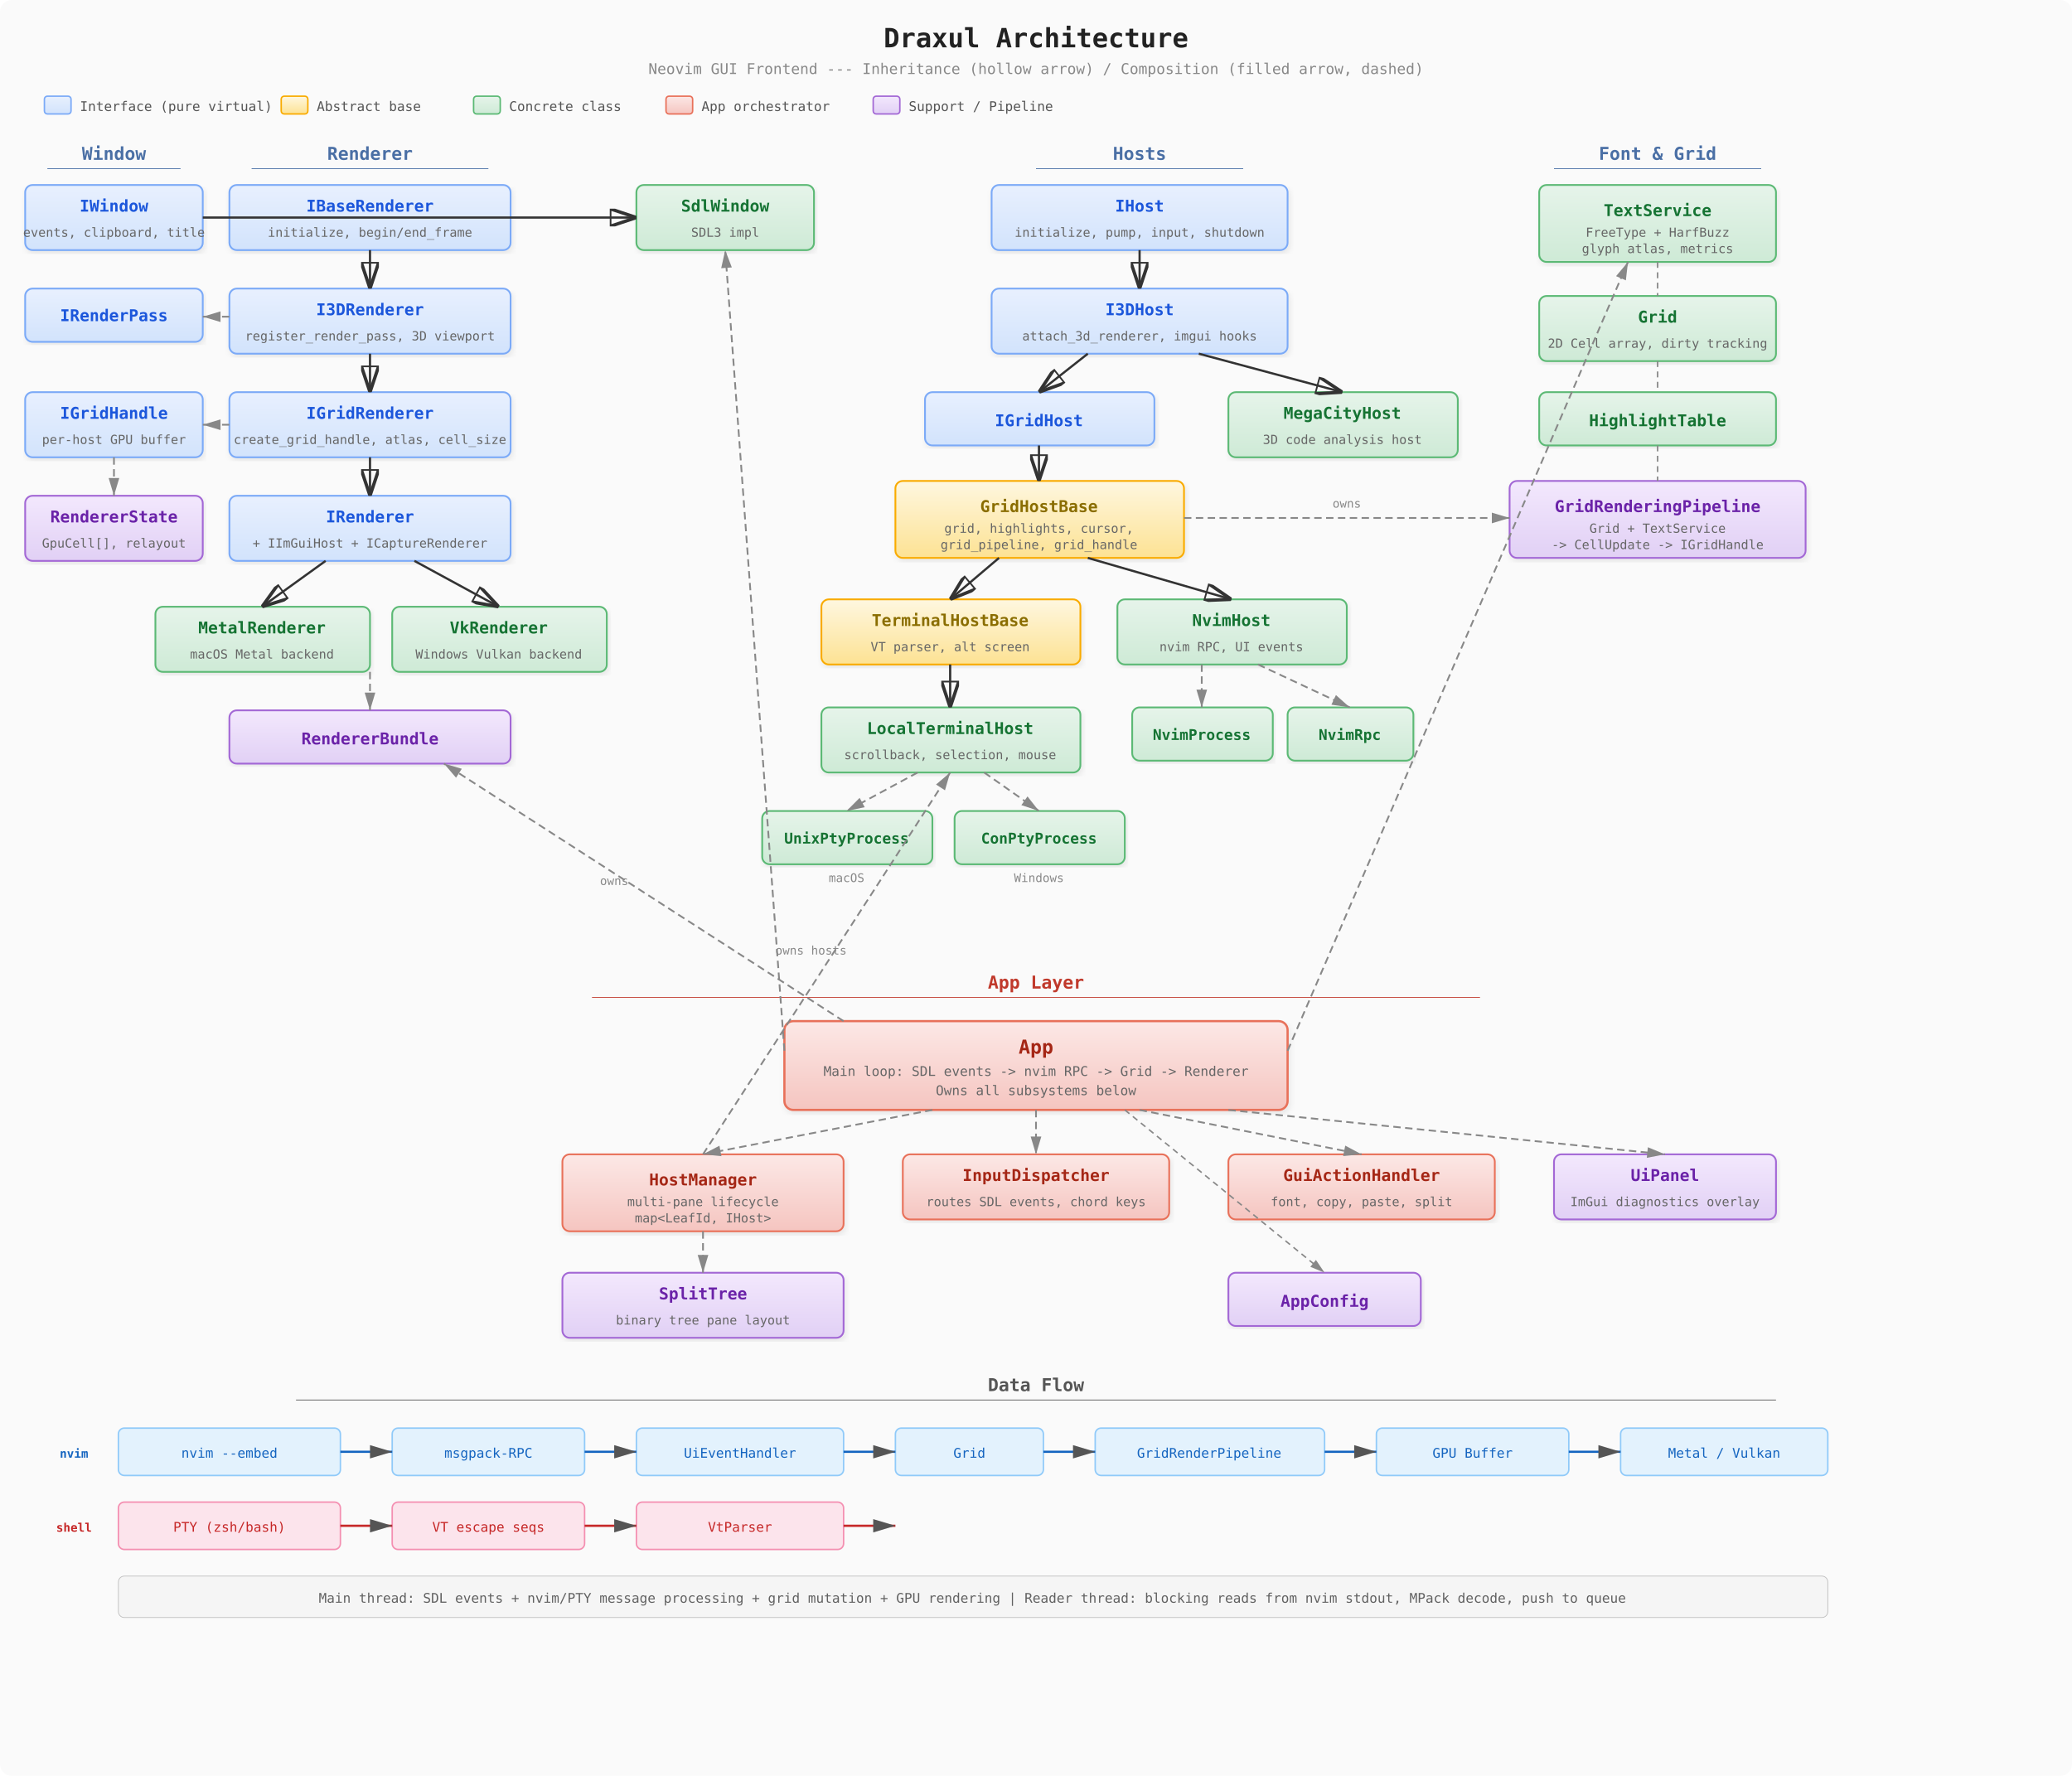
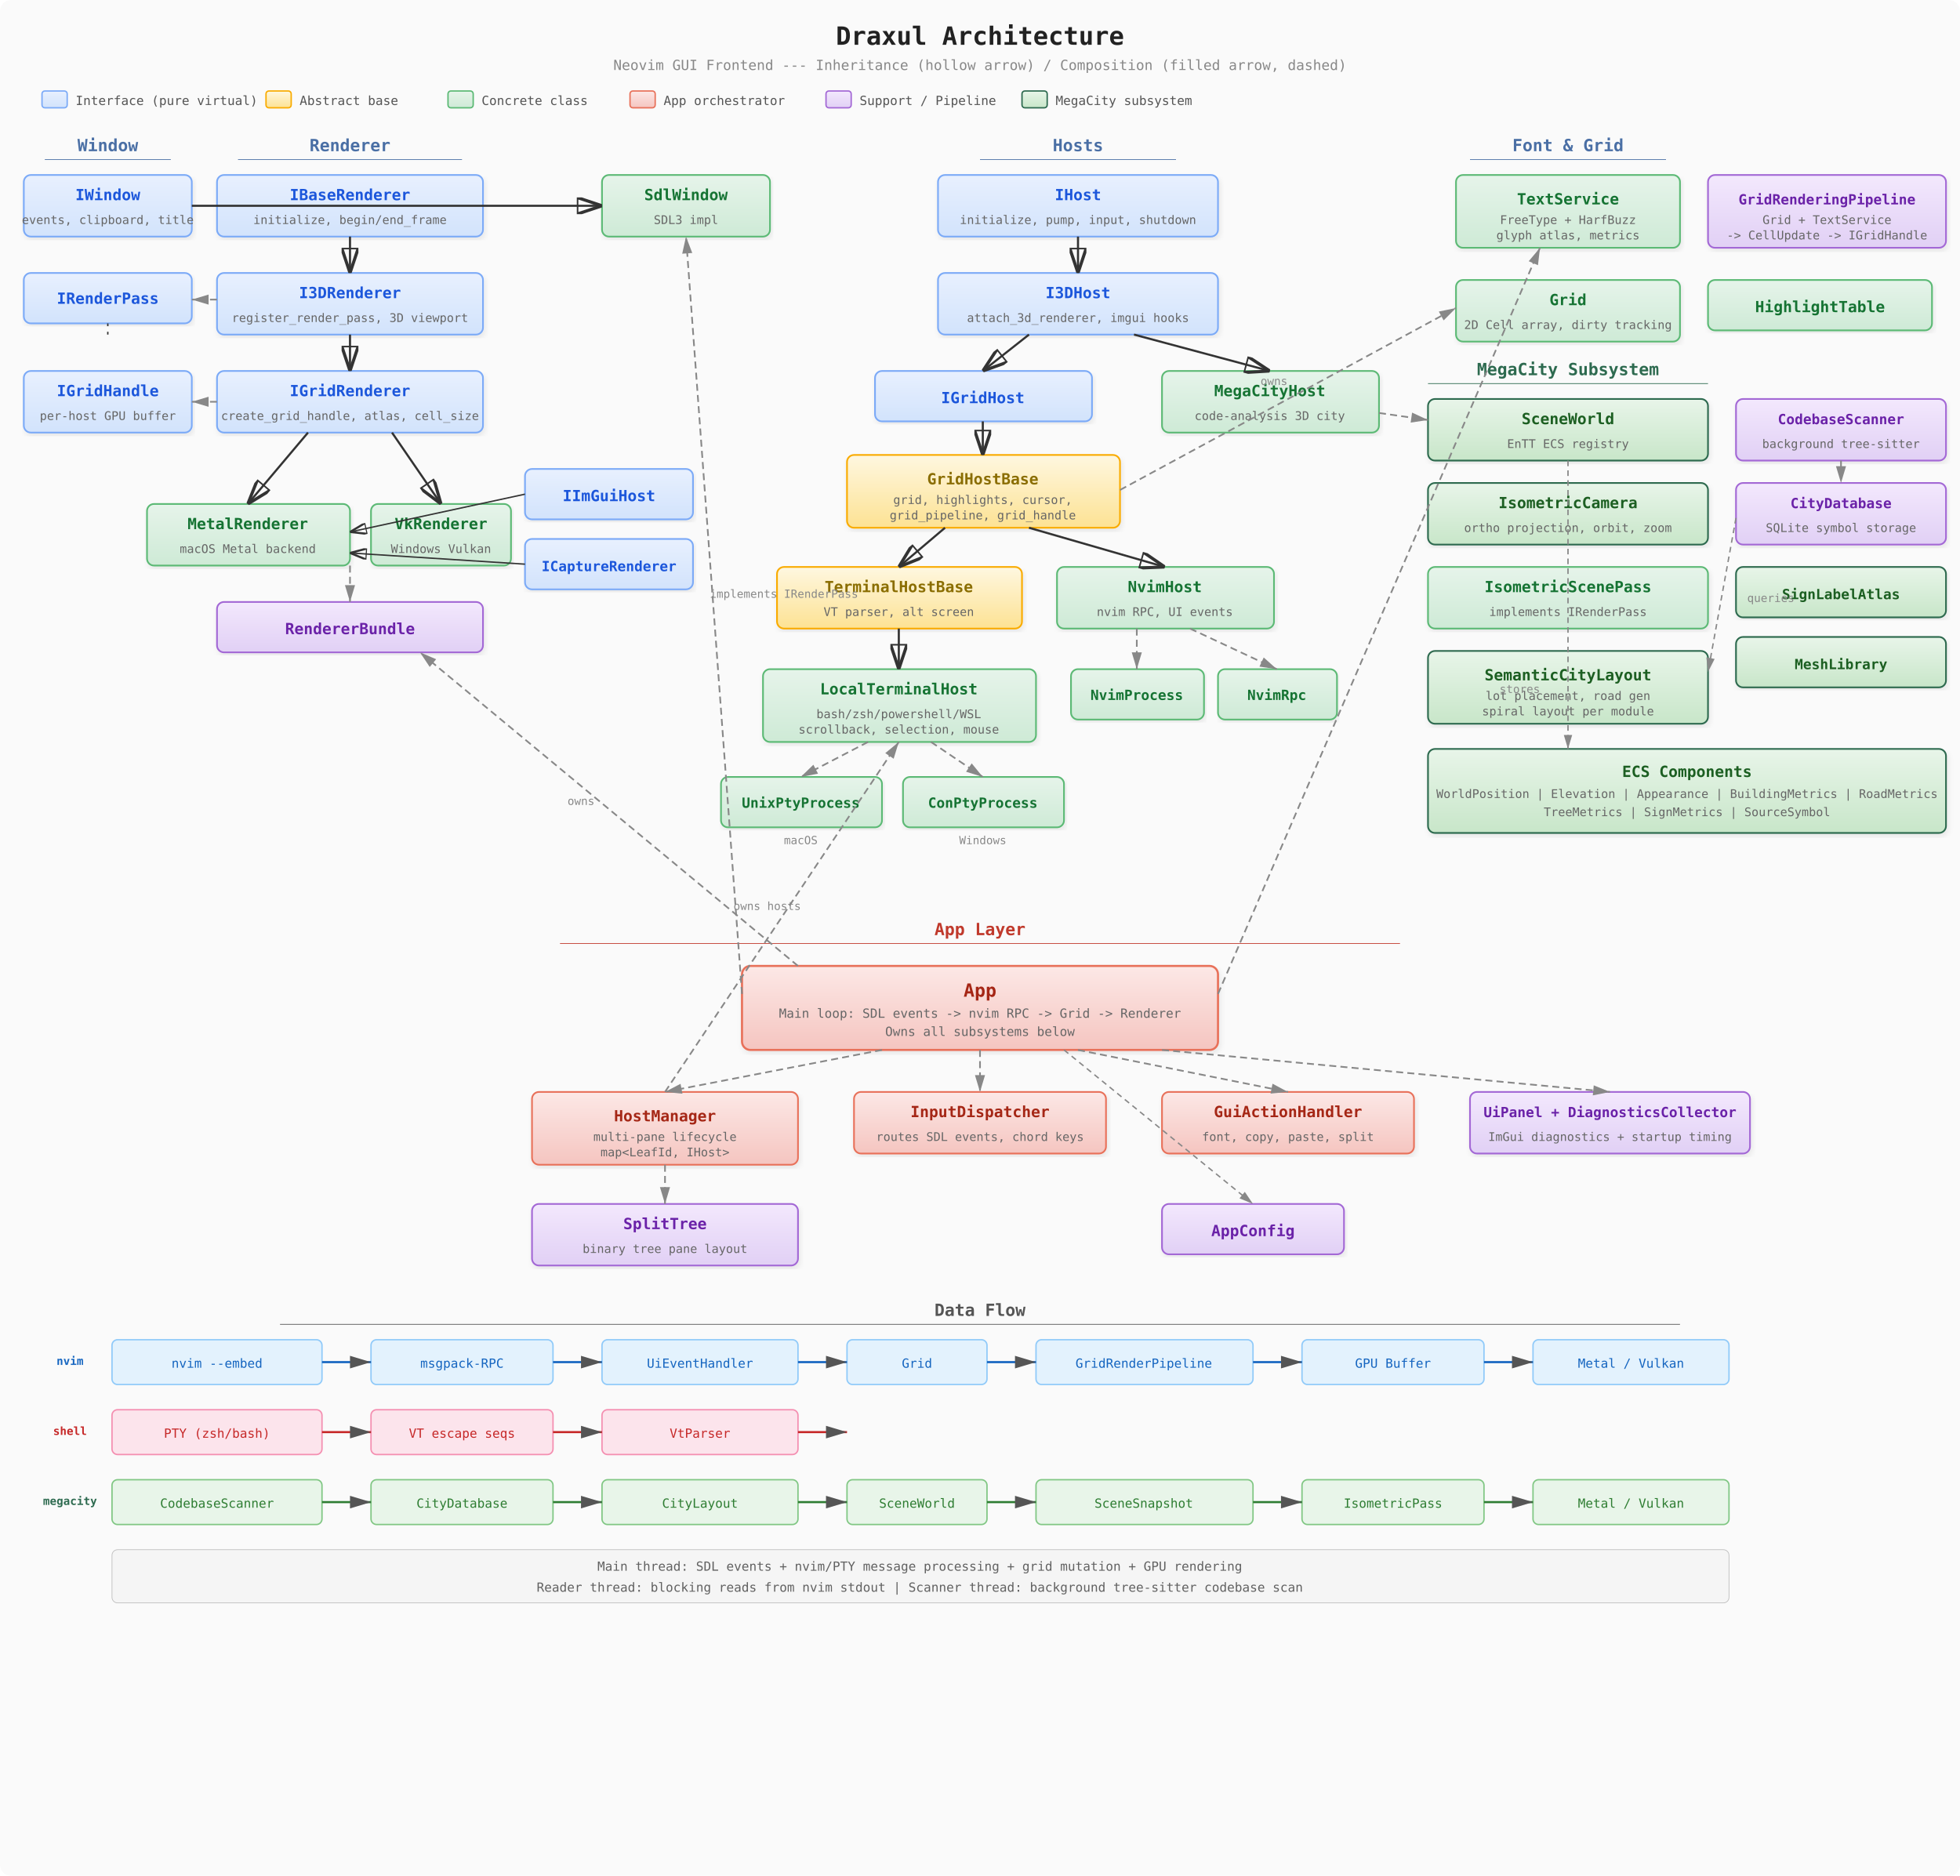
- <svg xmlns="http://www.w3.org/2000/svg" viewBox="0 0 1400 1200" font-family="JetBrains Mono, Menlo, Consolas, monospace" font-size="11">
+ <svg xmlns="http://www.w3.org/2000/svg" viewBox="0 0 1400 1340" font-family="JetBrains Mono, Menlo, Consolas, monospace" font-size="11">
  <defs>
    <marker id="arrow" viewBox="0 0 10 6" refX="10" refY="3" markerWidth="10" markerHeight="6" orient="auto-start-reverse">
      <path d="M 0 0 L 10 3 L 0 6 z" fill="#555" />
    </marker>
    <marker id="arrow-inherit" viewBox="0 0 12 8" refX="12" refY="4" markerWidth="12" markerHeight="8" orient="auto-start-reverse">
      <path d="M 0 0 L 12 4 L 0 8 z" fill="none" stroke="#333" stroke-width="1.5" />
    </marker>
    <marker id="arrow-compose" viewBox="0 0 10 6" refX="10" refY="3" markerWidth="10" markerHeight="6" orient="auto-start-reverse">
      <path d="M 0 0 L 10 3 L 0 6 z" fill="#888" />
    </marker>
    <filter id="shadow" x="-2%" y="-2%" width="104%" height="108%">
      <feDropShadow dx="1" dy="2" stdDeviation="2" flood-opacity="0.08" />
    </filter>
    <linearGradient id="gInterface" x1="0" y1="0" x2="0" y2="1">
      <stop offset="0%" stop-color="#e8f0fe" />
      <stop offset="100%" stop-color="#d2e3fc" />
    </linearGradient>
    <linearGradient id="gAbstract" x1="0" y1="0" x2="0" y2="1">
      <stop offset="0%" stop-color="#fef7e0" />
      <stop offset="100%" stop-color="#fde293" />
    </linearGradient>
    <linearGradient id="gConcrete" x1="0" y1="0" x2="0" y2="1">
      <stop offset="0%" stop-color="#e6f4ea" />
      <stop offset="100%" stop-color="#ceead6" />
    </linearGradient>
    <linearGradient id="gApp" x1="0" y1="0" x2="0" y2="1">
      <stop offset="0%" stop-color="#fce8e6" />
      <stop offset="100%" stop-color="#f5c5c0" />
    </linearGradient>
    <linearGradient id="gSupport" x1="0" y1="0" x2="0" y2="1">
      <stop offset="0%" stop-color="#f3e8fd" />
      <stop offset="100%" stop-color="#e1d0f5" />
    </linearGradient>
+     <linearGradient id="gMegaCity" x1="0" y1="0" x2="0" y2="1">
+       <stop offset="0%" stop-color="#e8f5e9" />
+       <stop offset="100%" stop-color="#c8e6c9" />
+     </linearGradient>
  </defs>
-   <rect width="1400" height="1200" fill="#fafafa" rx="8" />
+   <rect width="1400" height="1340" fill="#fafafa" rx="8" />
  <text x="700" y="32" text-anchor="middle" font-size="18" font-weight="bold" fill="#222">Draxul Architecture</text>
  <text x="700" y="50" text-anchor="middle" font-size="10" fill="#888">Neovim GUI Frontend  ---  Inheritance (hollow arrow) / Composition (filled arrow, dashed)</text>
  <g transform="translate(30, 65)">
    <rect width="18" height="12" rx="2" fill="url(#gInterface)" stroke="#7baaf7" stroke-width="1" />
    <text x="24" y="10" font-size="9" fill="#555">Interface (pure virtual)</text>
    <rect x="160" width="18" height="12" rx="2" fill="url(#gAbstract)" stroke="#f9ab00" stroke-width="1" />
    <text x="184" y="10" font-size="9" fill="#555">Abstract base</text>
    <rect x="290" width="18" height="12" rx="2" fill="url(#gConcrete)" stroke="#5bb974" stroke-width="1" />
    <text x="314" y="10" font-size="9" fill="#555">Concrete class</text>
    <rect x="420" width="18" height="12" rx="2" fill="url(#gApp)" stroke="#e8715a" stroke-width="1" />
    <text x="444" y="10" font-size="9" fill="#555">App orchestrator</text>
    <rect x="560" width="18" height="12" rx="2" fill="url(#gSupport)" stroke="#a368d5" stroke-width="1" />
    <text x="584" y="10" font-size="9" fill="#555">Support / Pipeline</text>
+     <rect x="700" width="18" height="12" rx="2" fill="url(#gMegaCity)" stroke="#2d6a4f" stroke-width="1" />
+     <text x="724" y="10" font-size="9" fill="#555">MegaCity subsystem</text>
  </g>
  <text x="250" y="108" text-anchor="middle" font-size="12" font-weight="bold" fill="#4a6fa5">Renderer</text>
  <line x1="170" y1="114" x2="330" y2="114" stroke="#4a6fa5" stroke-width="0.5" />
  <g filter="url(#shadow)">
    <rect x="155" y="125" width="190" height="44" rx="5" fill="url(#gInterface)" stroke="#7baaf7" stroke-width="1.2" />
    <text x="250" y="143" text-anchor="middle" font-weight="bold" font-size="11" fill="#1a56db">IBaseRenderer</text>
    <text x="250" y="160" text-anchor="middle" font-size="8.5" fill="#666">initialize, begin/end_frame</text>
  </g>
  <g filter="url(#shadow)">
    <rect x="155" y="195" width="190" height="44" rx="5" fill="url(#gInterface)" stroke="#7baaf7" stroke-width="1.2" />
    <text x="250" y="213" text-anchor="middle" font-weight="bold" font-size="11" fill="#1a56db">I3DRenderer</text>
    <text x="250" y="230" text-anchor="middle" font-size="8.5" fill="#666">register_render_pass, 3D viewport</text>
  </g>
  <line x1="250" y1="169" x2="250" y2="195" stroke="#333" stroke-width="1.5" marker-end="url(#arrow-inherit)" />
  <g filter="url(#shadow)">
    <rect x="155" y="265" width="190" height="44" rx="5" fill="url(#gInterface)" stroke="#7baaf7" stroke-width="1.2" />
    <text x="250" y="283" text-anchor="middle" font-weight="bold" font-size="11" fill="#1a56db">IGridRenderer</text>
    <text x="250" y="300" text-anchor="middle" font-size="8.5" fill="#666">create_grid_handle, atlas, cell_size</text>
  </g>
  <line x1="250" y1="239" x2="250" y2="265" stroke="#333" stroke-width="1.5" marker-end="url(#arrow-inherit)" />
  <g filter="url(#shadow)">
-     <rect x="155" y="335" width="190" height="44" rx="5" fill="url(#gInterface)" stroke="#7baaf7" stroke-width="1.2" />
-     <text x="250" y="353" text-anchor="middle" font-weight="bold" font-size="11" fill="#1a56db">IRenderer</text>
-     <text x="250" y="370" text-anchor="middle" font-size="8.5" fill="#666">+ IImGuiHost + ICaptureRenderer</text>
-   </g>
-   <line x1="250" y1="309" x2="250" y2="335" stroke="#333" stroke-width="1.5" marker-end="url(#arrow-inherit)" />
-   <g filter="url(#shadow)">
-     <rect x="105" y="410" width="145" height="44" rx="5" fill="url(#gConcrete)" stroke="#5bb974" stroke-width="1.2" />
-     <text x="177" y="428" text-anchor="middle" font-weight="bold" font-size="11" fill="#137333">MetalRenderer</text>
-     <text x="177" y="445" text-anchor="middle" font-size="8.5" fill="#666">macOS Metal backend</text>
-   </g>
-   <g filter="url(#shadow)">
-     <rect x="265" y="410" width="145" height="44" rx="5" fill="url(#gConcrete)" stroke="#5bb974" stroke-width="1.2" />
-     <text x="337" y="428" text-anchor="middle" font-weight="bold" font-size="11" fill="#137333">VkRenderer</text>
-     <text x="337" y="445" text-anchor="middle" font-size="8.5" fill="#666">Windows Vulkan backend</text>
-   </g>
-   <line x1="220" y1="379" x2="177" y2="410" stroke="#333" stroke-width="1.5" marker-end="url(#arrow-inherit)" />
-   <line x1="280" y1="379" x2="337" y2="410" stroke="#333" stroke-width="1.5" marker-end="url(#arrow-inherit)" />
+     <rect x="375" y="335" width="120" height="36" rx="5" fill="url(#gInterface)" stroke="#7baaf7" stroke-width="1.2" />
+     <text x="435" y="358" text-anchor="middle" font-weight="bold" font-size="11" fill="#1a56db">IImGuiHost</text>
+   </g>
+   <g filter="url(#shadow)">
+     <rect x="375" y="385" width="120" height="36" rx="5" fill="url(#gInterface)" stroke="#7baaf7" stroke-width="1.2" />
+     <text x="435" y="408" text-anchor="middle" font-weight="bold" font-size="10" fill="#1a56db">ICaptureRenderer</text>
+   </g>
+   <g filter="url(#shadow)">
+     <rect x="105" y="360" width="145" height="44" rx="5" fill="url(#gConcrete)" stroke="#5bb974" stroke-width="1.2" />
+     <text x="177" y="378" text-anchor="middle" font-weight="bold" font-size="11" fill="#137333">MetalRenderer</text>
+     <text x="177" y="395" text-anchor="middle" font-size="8.5" fill="#666">macOS Metal backend</text>
+   </g>
+   <g filter="url(#shadow)">
+     <rect x="265" y="360" width="100" height="44" rx="5" fill="url(#gConcrete)" stroke="#5bb974" stroke-width="1.2" />
+     <text x="315" y="378" text-anchor="middle" font-weight="bold" font-size="11" fill="#137333">VkRenderer</text>
+     <text x="315" y="395" text-anchor="middle" font-size="8.5" fill="#666">Windows Vulkan</text>
+   </g>
+   <line x1="220" y1="309" x2="177" y2="360" stroke="#333" stroke-width="1.5" marker-end="url(#arrow-inherit)" />
+   <line x1="280" y1="309" x2="315" y2="360" stroke="#333" stroke-width="1.5" marker-end="url(#arrow-inherit)" />
+   <line x1="375" y1="353" x2="250" y2="380" stroke="#333" stroke-width="1" marker-end="url(#arrow-inherit)" />
+   <line x1="375" y1="403" x2="250" y2="395" stroke="#333" stroke-width="1" marker-end="url(#arrow-inherit)" />
  <g filter="url(#shadow)">
    <rect x="17" y="265" width="120" height="44" rx="5" fill="url(#gInterface)" stroke="#7baaf7" stroke-width="1.2" />
    <text x="77" y="283" text-anchor="middle" font-weight="bold" font-size="11" fill="#1a56db">IGridHandle</text>
    <text x="77" y="300" text-anchor="middle" font-size="8.5" fill="#666">per-host GPU buffer</text>
  </g>
  <line x1="155" y1="287" x2="137" y2="287" stroke="#888" stroke-width="1.2" stroke-dasharray="5,3" marker-end="url(#arrow-compose)" />
  <g filter="url(#shadow)">
-     <rect x="17" y="335" width="120" height="44" rx="5" fill="url(#gSupport)" stroke="#a368d5" stroke-width="1.2" />
-     <text x="77" y="353" text-anchor="middle" font-weight="bold" font-size="11" fill="#6b21a8">RendererState</text>
-     <text x="77" y="370" text-anchor="middle" font-size="8.5" fill="#666">GpuCell[], relayout</text>
-   </g>
-   <line x1="77" y1="309" x2="77" y2="335" stroke="#888" stroke-width="1.2" stroke-dasharray="5,3" marker-end="url(#arrow-compose)" />
-   <g filter="url(#shadow)">
    <rect x="17" y="195" width="120" height="36" rx="5" fill="url(#gInterface)" stroke="#7baaf7" stroke-width="1.2" />
    <text x="77" y="217" text-anchor="middle" font-weight="bold" font-size="11" fill="#1a56db">IRenderPass</text>
  </g>
  <line x1="155" y1="214" x2="137" y2="214" stroke="#888" stroke-width="1.2" stroke-dasharray="5,3" marker-end="url(#arrow-compose)" />
  <g filter="url(#shadow)">
-     <rect x="155" y="480" width="190" height="36" rx="5" fill="url(#gSupport)" stroke="#a368d5" stroke-width="1.2" />
-     <text x="250" y="503" text-anchor="middle" font-weight="bold" font-size="11" fill="#6b21a8">RendererBundle</text>
-   </g>
-   <line x1="250" y1="454" x2="250" y2="480" stroke="#888" stroke-width="1.2" stroke-dasharray="5,3" marker-end="url(#arrow-compose)" />
+     <rect x="155" y="430" width="190" height="36" rx="5" fill="url(#gSupport)" stroke="#a368d5" stroke-width="1.2" />
+     <text x="250" y="453" text-anchor="middle" font-weight="bold" font-size="11" fill="#6b21a8">RendererBundle</text>
+   </g>
+   <line x1="250" y1="404" x2="250" y2="430" stroke="#888" stroke-width="1.2" stroke-dasharray="5,3" marker-end="url(#arrow-compose)" />
  <text x="770" y="108" text-anchor="middle" font-size="12" font-weight="bold" fill="#4a6fa5">Hosts</text>
  <line x1="700" y1="114" x2="840" y2="114" stroke="#4a6fa5" stroke-width="0.5" />
  <g filter="url(#shadow)">
    <rect x="670" y="125" width="200" height="44" rx="5" fill="url(#gInterface)" stroke="#7baaf7" stroke-width="1.2" />
    <text x="770" y="143" text-anchor="middle" font-weight="bold" font-size="11" fill="#1a56db">IHost</text>
    <text x="770" y="160" text-anchor="middle" font-size="8.5" fill="#666">initialize, pump, input, shutdown</text>
  </g>
  <g filter="url(#shadow)">
    <rect x="670" y="195" width="200" height="44" rx="5" fill="url(#gInterface)" stroke="#7baaf7" stroke-width="1.2" />
    <text x="770" y="213" text-anchor="middle" font-weight="bold" font-size="11" fill="#1a56db">I3DHost</text>
    <text x="770" y="230" text-anchor="middle" font-size="8.5" fill="#666">attach_3d_renderer, imgui hooks</text>
  </g>
  <line x1="770" y1="169" x2="770" y2="195" stroke="#333" stroke-width="1.5" marker-end="url(#arrow-inherit)" />
  <g filter="url(#shadow)">
    <rect x="625" y="265" width="155" height="36" rx="5" fill="url(#gInterface)" stroke="#7baaf7" stroke-width="1.2" />
    <text x="702" y="288" text-anchor="middle" font-weight="bold" font-size="11" fill="#1a56db">IGridHost</text>
  </g>
  <line x1="735" y1="239" x2="702" y2="265" stroke="#333" stroke-width="1.5" marker-end="url(#arrow-inherit)" />
  <g filter="url(#shadow)">
    <rect x="830" y="265" width="155" height="44" rx="5" fill="url(#gConcrete)" stroke="#5bb974" stroke-width="1.2" />
    <text x="907" y="283" text-anchor="middle" font-weight="bold" font-size="11" fill="#137333">MegaCityHost</text>
-     <text x="907" y="300" text-anchor="middle" font-size="8.5" fill="#666">3D code analysis host</text>
+     <text x="907" y="300" text-anchor="middle" font-size="8.5" fill="#666">code-analysis 3D city</text>
  </g>
  <line x1="810" y1="239" x2="907" y2="265" stroke="#333" stroke-width="1.5" marker-end="url(#arrow-inherit)" />
  <g filter="url(#shadow)">
    <rect x="605" y="325" width="195" height="52" rx="5" fill="url(#gAbstract)" stroke="#f9ab00" stroke-width="1.2" />
    <text x="702" y="346" text-anchor="middle" font-weight="bold" font-size="11" fill="#8a6d00">GridHostBase</text>
    <text x="702" y="360" text-anchor="middle" font-size="8.5" fill="#666">grid, highlights, cursor,</text>
    <text x="702" y="371" text-anchor="middle" font-size="8.5" fill="#666">grid_pipeline, grid_handle</text>
  </g>
  <line x1="702" y1="301" x2="702" y2="325" stroke="#333" stroke-width="1.5" marker-end="url(#arrow-inherit)" />
  <g filter="url(#shadow)">
    <rect x="555" y="405" width="175" height="44" rx="5" fill="url(#gAbstract)" stroke="#f9ab00" stroke-width="1.2" />
    <text x="642" y="423" text-anchor="middle" font-weight="bold" font-size="11" fill="#8a6d00">TerminalHostBase</text>
    <text x="642" y="440" text-anchor="middle" font-size="8.5" fill="#666">VT parser, alt screen</text>
  </g>
  <line x1="675" y1="377" x2="642" y2="405" stroke="#333" stroke-width="1.5" marker-end="url(#arrow-inherit)" />
  <g filter="url(#shadow)">
    <rect x="755" y="405" width="155" height="44" rx="5" fill="url(#gConcrete)" stroke="#5bb974" stroke-width="1.2" />
    <text x="832" y="423" text-anchor="middle" font-weight="bold" font-size="11" fill="#137333">NvimHost</text>
    <text x="832" y="440" text-anchor="middle" font-size="8.5" fill="#666">nvim RPC, UI events</text>
  </g>
  <line x1="735" y1="377" x2="832" y2="405" stroke="#333" stroke-width="1.5" marker-end="url(#arrow-inherit)" />
  <g filter="url(#shadow)">
-     <rect x="555" y="478" width="175" height="44" rx="5" fill="url(#gConcrete)" stroke="#5bb974" stroke-width="1.2" />
+     <rect x="545" y="478" width="195" height="52" rx="5" fill="url(#gConcrete)" stroke="#5bb974" stroke-width="1.2" />
    <text x="642" y="496" text-anchor="middle" font-weight="bold" font-size="11" fill="#137333">LocalTerminalHost</text>
-     <text x="642" y="513" text-anchor="middle" font-size="8.5" fill="#666">scrollback, selection, mouse</text>
+     <text x="642" y="513" text-anchor="middle" font-size="8.5" fill="#666">bash/zsh/powershell/WSL</text>
+     <text x="642" y="524" text-anchor="middle" font-size="8.5" fill="#666">scrollback, selection, mouse</text>
  </g>
  <line x1="642" y1="449" x2="642" y2="478" stroke="#333" stroke-width="1.5" marker-end="url(#arrow-inherit)" />
  <g filter="url(#shadow)">
-     <rect x="515" y="548" width="115" height="36" rx="5" fill="url(#gConcrete)" stroke="#5bb974" stroke-width="1.2" />
-     <text x="572" y="570" text-anchor="middle" font-weight="bold" font-size="10" fill="#137333">UnixPtyProcess</text>
-   </g>
-   <g filter="url(#shadow)">
-     <rect x="645" y="548" width="115" height="36" rx="5" fill="url(#gConcrete)" stroke="#5bb974" stroke-width="1.2" />
-     <text x="702" y="570" text-anchor="middle" font-weight="bold" font-size="10" fill="#137333">ConPtyProcess</text>
-   </g>
-   <line x1="620" y1="522" x2="572" y2="548" stroke="#888" stroke-width="1.2" stroke-dasharray="5,3" marker-end="url(#arrow-compose)" />
-   <line x1="665" y1="522" x2="702" y2="548" stroke="#888" stroke-width="1.2" stroke-dasharray="5,3" marker-end="url(#arrow-compose)" />
-   <text x="572" y="596" text-anchor="middle" font-size="8" fill="#888">macOS</text>
-   <text x="702" y="596" text-anchor="middle" font-size="8" fill="#888">Windows</text>
+     <rect x="515" y="555" width="115" height="36" rx="5" fill="url(#gConcrete)" stroke="#5bb974" stroke-width="1.2" />
+     <text x="572" y="577" text-anchor="middle" font-weight="bold" font-size="10" fill="#137333">UnixPtyProcess</text>
+   </g>
+   <g filter="url(#shadow)">
+     <rect x="645" y="555" width="115" height="36" rx="5" fill="url(#gConcrete)" stroke="#5bb974" stroke-width="1.2" />
+     <text x="702" y="577" text-anchor="middle" font-weight="bold" font-size="10" fill="#137333">ConPtyProcess</text>
+   </g>
+   <line x1="620" y1="530" x2="572" y2="555" stroke="#888" stroke-width="1.2" stroke-dasharray="5,3" marker-end="url(#arrow-compose)" />
+   <line x1="665" y1="530" x2="702" y2="555" stroke="#888" stroke-width="1.2" stroke-dasharray="5,3" marker-end="url(#arrow-compose)" />
+   <text x="572" y="603" text-anchor="middle" font-size="8" fill="#888">macOS</text>
+   <text x="702" y="603" text-anchor="middle" font-size="8" fill="#888">Windows</text>
  <g filter="url(#shadow)">
    <rect x="765" y="478" width="95" height="36" rx="5" fill="url(#gConcrete)" stroke="#5bb974" stroke-width="1.2" />
    <text x="812" y="500" text-anchor="middle" font-weight="bold" font-size="10" fill="#137333">NvimProcess</text>
  </g>
  <g filter="url(#shadow)">
    <rect x="870" y="478" width="85" height="36" rx="5" fill="url(#gConcrete)" stroke="#5bb974" stroke-width="1.2" />
    <text x="912" y="500" text-anchor="middle" font-weight="bold" font-size="10" fill="#137333">NvimRpc</text>
  </g>
  <line x1="812" y1="449" x2="812" y2="478" stroke="#888" stroke-width="1.2" stroke-dasharray="5,3" marker-end="url(#arrow-compose)" />
  <line x1="850" y1="449" x2="912" y2="478" stroke="#888" stroke-width="1.2" stroke-dasharray="5,3" marker-end="url(#arrow-compose)" />
+   <text x="1120" y="268" text-anchor="middle" font-size="12" font-weight="bold" fill="#2d6a4f">MegaCity Subsystem</text>
+   <line x1="1020" y1="274" x2="1220" y2="274" stroke="#2d6a4f" stroke-width="0.5" />
+   <g filter="url(#shadow)">
+     <rect x="1020" y="285" width="200" height="44" rx="5" fill="url(#gMegaCity)" stroke="#2d6a4f" stroke-width="1.2" />
+     <text x="1120" y="303" text-anchor="middle" font-weight="bold" font-size="11" fill="#1b5e20">SceneWorld</text>
+     <text x="1120" y="320" text-anchor="middle" font-size="8.5" fill="#666">EnTT ECS registry</text>
+   </g>
+   <line x1="985" y1="295" x2="1020" y2="300" stroke="#888" stroke-width="1.2" stroke-dasharray="5,3" marker-end="url(#arrow-compose)" />
+   <g filter="url(#shadow)">
+     <rect x="1020" y="345" width="200" height="44" rx="5" fill="url(#gMegaCity)" stroke="#2d6a4f" stroke-width="1.2" />
+     <text x="1120" y="363" text-anchor="middle" font-weight="bold" font-size="11" fill="#1b5e20">IsometricCamera</text>
+     <text x="1120" y="380" text-anchor="middle" font-size="8.5" fill="#666">ortho projection, orbit, zoom</text>
+   </g>
+   <g filter="url(#shadow)">
+     <rect x="1020" y="405" width="200" height="44" rx="5" fill="url(#gConcrete)" stroke="#5bb974" stroke-width="1.2" />
+     <text x="1120" y="423" text-anchor="middle" font-weight="bold" font-size="11" fill="#137333">IsometricScenePass</text>
+     <text x="1120" y="440" text-anchor="middle" font-size="8.5" fill="#666">implements IRenderPass</text>
+   </g>
+   <line x1="77" y1="231" x2="77" y2="240" stroke="#333" stroke-width="1" stroke-dasharray="2,4" />
+   <text x="560" y="427" text-anchor="middle" font-size="8" fill="#888">implements IRenderPass</text>
+   <g filter="url(#shadow)">
+     <rect x="1020" y="465" width="200" height="52" rx="5" fill="url(#gMegaCity)" stroke="#2d6a4f" stroke-width="1.2" />
+     <text x="1120" y="486" text-anchor="middle" font-weight="bold" font-size="11" fill="#1b5e20">SemanticCityLayout</text>
+     <text x="1120" y="500" text-anchor="middle" font-size="8.5" fill="#666">lot placement, road gen</text>
+     <text x="1120" y="511" text-anchor="middle" font-size="8.5" fill="#666">spiral layout per module</text>
+   </g>
+   <g filter="url(#shadow)">
+     <rect x="1240" y="285" width="150" height="44" rx="5" fill="url(#gSupport)" stroke="#a368d5" stroke-width="1.2" />
+     <text x="1315" y="303" text-anchor="middle" font-weight="bold" font-size="10" fill="#6b21a8">CodebaseScanner</text>
+     <text x="1315" y="320" text-anchor="middle" font-size="8.5" fill="#666">background tree-sitter</text>
+   </g>
+   <g filter="url(#shadow)">
+     <rect x="1240" y="345" width="150" height="44" rx="5" fill="url(#gSupport)" stroke="#a368d5" stroke-width="1.2" />
+     <text x="1315" y="363" text-anchor="middle" font-weight="bold" font-size="10" fill="#6b21a8">CityDatabase</text>
+     <text x="1315" y="380" text-anchor="middle" font-size="8.5" fill="#666">SQLite symbol storage</text>
+   </g>
+   <g filter="url(#shadow)">
+     <rect x="1240" y="405" width="150" height="36" rx="5" fill="url(#gMegaCity)" stroke="#2d6a4f" stroke-width="1.2" />
+     <text x="1315" y="428" text-anchor="middle" font-weight="bold" font-size="10" fill="#1b5e20">SignLabelAtlas</text>
+   </g>
+   <g filter="url(#shadow)">
+     <rect x="1240" y="455" width="150" height="36" rx="5" fill="url(#gMegaCity)" stroke="#2d6a4f" stroke-width="1.2" />
+     <text x="1315" y="478" text-anchor="middle" font-weight="bold" font-size="10" fill="#1b5e20">MeshLibrary</text>
+   </g>
+   <g filter="url(#shadow)">
+     <rect x="1020" y="535" width="370" height="60" rx="5" fill="url(#gMegaCity)" stroke="#2d6a4f" stroke-width="1.2" />
+     <text x="1205" y="555" text-anchor="middle" font-weight="bold" font-size="11" fill="#1b5e20">ECS Components</text>
+     <text x="1205" y="570" text-anchor="middle" font-size="8.5" fill="#666">WorldPosition | Elevation | Appearance | BuildingMetrics | RoadMetrics</text>
+     <text x="1205" y="583" text-anchor="middle" font-size="8.5" fill="#666">TreeMetrics | SignMetrics | SourceSymbol</text>
+   </g>
+   <line x1="1120" y1="329" x2="1120" y2="535" stroke="#888" stroke-width="1" stroke-dasharray="4,3" marker-end="url(#arrow-compose)" />
+   <text x="1100" y="495" text-anchor="end" font-size="8" fill="#888">stores</text>
+   <line x1="1315" y1="329" x2="1315" y2="345" stroke="#888" stroke-width="1.2" stroke-dasharray="5,3" marker-end="url(#arrow-compose)" />
+   <line x1="1240" y1="370" x2="1220" y2="480" stroke="#888" stroke-width="1" stroke-dasharray="4,3" marker-end="url(#arrow-compose)" />
+   <text x="1248" y="430" text-anchor="start" font-size="8" fill="#888">queries</text>
  <text x="77" y="108" text-anchor="middle" font-size="12" font-weight="bold" fill="#4a6fa5">Window</text>
  <line x1="32" y1="114" x2="122" y2="114" stroke="#4a6fa5" stroke-width="0.5" />
  <g filter="url(#shadow)">
    <rect x="17" y="125" width="120" height="44" rx="5" fill="url(#gInterface)" stroke="#7baaf7" stroke-width="1.2" />
    <text x="77" y="143" text-anchor="middle" font-weight="bold" font-size="11" fill="#1a56db">IWindow</text>
    <text x="77" y="160" text-anchor="middle" font-size="8.5" fill="#666">events, clipboard, title</text>
  </g>
  <g filter="url(#shadow)">
    <rect x="430" y="125" width="120" height="44" rx="5" fill="url(#gConcrete)" stroke="#5bb974" stroke-width="1.2" />
    <text x="490" y="143" text-anchor="middle" font-weight="bold" font-size="11" fill="#137333">SdlWindow</text>
    <text x="490" y="160" text-anchor="middle" font-size="8.5" fill="#666">SDL3 impl</text>
  </g>
  <line x1="137" y1="147" x2="430" y2="147" stroke="#333" stroke-width="1.5" marker-end="url(#arrow-inherit)" />
  <text x="1120" y="108" text-anchor="middle" font-size="12" font-weight="bold" fill="#4a6fa5">Font &amp; Grid</text>
  <line x1="1050" y1="114" x2="1190" y2="114" stroke="#4a6fa5" stroke-width="0.5" />
  <g filter="url(#shadow)">
    <rect x="1040" y="125" width="160" height="52" rx="5" fill="url(#gConcrete)" stroke="#5bb974" stroke-width="1.2" />
    <text x="1120" y="146" text-anchor="middle" font-weight="bold" font-size="11" fill="#137333">TextService</text>
    <text x="1120" y="160" text-anchor="middle" font-size="8.5" fill="#666">FreeType + HarfBuzz</text>
    <text x="1120" y="171" text-anchor="middle" font-size="8.5" fill="#666">glyph atlas, metrics</text>
  </g>
  <g filter="url(#shadow)">
    <rect x="1040" y="200" width="160" height="44" rx="5" fill="url(#gConcrete)" stroke="#5bb974" stroke-width="1.2" />
    <text x="1120" y="218" text-anchor="middle" font-weight="bold" font-size="11" fill="#137333">Grid</text>
    <text x="1120" y="235" text-anchor="middle" font-size="8.5" fill="#666">2D Cell array, dirty tracking</text>
  </g>
  <g filter="url(#shadow)">
-     <rect x="1040" y="265" width="160" height="36" rx="5" fill="url(#gConcrete)" stroke="#5bb974" stroke-width="1.2" />
-     <text x="1120" y="288" text-anchor="middle" font-weight="bold" font-size="11" fill="#137333">HighlightTable</text>
-   </g>
-   <g filter="url(#shadow)">
-     <rect x="1020" y="325" width="200" height="52" rx="5" fill="url(#gSupport)" stroke="#a368d5" stroke-width="1.2" />
-     <text x="1120" y="346" text-anchor="middle" font-weight="bold" font-size="11" fill="#6b21a8">GridRenderingPipeline</text>
-     <text x="1120" y="360" text-anchor="middle" font-size="8.5" fill="#666">Grid + TextService</text>
-     <text x="1120" y="371" text-anchor="middle" font-size="8.5" fill="#666">-&gt; CellUpdate -&gt; IGridHandle</text>
-   </g>
-   <line x1="1120" y1="177" x2="1120" y2="200" stroke="#888" stroke-width="1" stroke-dasharray="4,3" />
-   <line x1="1120" y1="244" x2="1120" y2="265" stroke="#888" stroke-width="1" stroke-dasharray="4,3" />
-   <line x1="1120" y1="301" x2="1120" y2="325" stroke="#888" stroke-width="1" stroke-dasharray="4,3" />
-   <line x1="800" y1="350" x2="1020" y2="350" stroke="#888" stroke-width="1.2" stroke-dasharray="5,3" marker-end="url(#arrow-compose)" />
-   <text x="910" y="343" text-anchor="middle" font-size="8" fill="#888">owns</text>
+     <rect x="1220" y="200" width="160" height="36" rx="5" fill="url(#gConcrete)" stroke="#5bb974" stroke-width="1.2" />
+     <text x="1300" y="223" text-anchor="middle" font-weight="bold" font-size="11" fill="#137333">HighlightTable</text>
+   </g>
+   <g filter="url(#shadow)">
+     <rect x="1220" y="125" width="170" height="52" rx="5" fill="url(#gSupport)" stroke="#a368d5" stroke-width="1.2" />
+     <text x="1305" y="146" text-anchor="middle" font-weight="bold" font-size="10" fill="#6b21a8">GridRenderingPipeline</text>
+     <text x="1305" y="160" text-anchor="middle" font-size="8.5" fill="#666">Grid + TextService</text>
+     <text x="1305" y="171" text-anchor="middle" font-size="8.5" fill="#666">-&gt; CellUpdate -&gt; IGridHandle</text>
+   </g>
+   <line x1="800" y1="350" x2="1040" y2="220" stroke="#888" stroke-width="1.2" stroke-dasharray="5,3" marker-end="url(#arrow-compose)" />
+   <text x="910" y="275" text-anchor="middle" font-size="8" fill="#888">owns</text>
  <text x="700" y="668" text-anchor="middle" font-size="12" font-weight="bold" fill="#c0392b">App Layer</text>
  <line x1="400" y1="674" x2="1000" y2="674" stroke="#c0392b" stroke-width="0.5" />
  <g filter="url(#shadow)">
    <rect x="530" y="690" width="340" height="60" rx="6" fill="url(#gApp)" stroke="#e8715a" stroke-width="1.5" />
    <text x="700" y="712" text-anchor="middle" font-weight="bold" font-size="13" fill="#a52714">App</text>
    <text x="700" y="727" text-anchor="middle" font-size="9" fill="#666">Main loop: SDL events -&gt; nvim RPC -&gt; Grid -&gt; Renderer</text>
    <text x="700" y="740" text-anchor="middle" font-size="9" fill="#666">Owns all subsystems below</text>
  </g>
  <g filter="url(#shadow)">
    <rect x="380" y="780" width="190" height="52" rx="5" fill="url(#gApp)" stroke="#e8715a" stroke-width="1.2" />
    <text x="475" y="801" text-anchor="middle" font-weight="bold" font-size="11" fill="#a52714">HostManager</text>
    <text x="475" y="815" text-anchor="middle" font-size="8.5" fill="#666">multi-pane lifecycle</text>
    <text x="475" y="826" text-anchor="middle" font-size="8.5" fill="#666">map&lt;LeafId, IHost&gt;</text>
  </g>
  <line x1="630" y1="750" x2="475" y2="780" stroke="#888" stroke-width="1.2" stroke-dasharray="5,3" marker-end="url(#arrow-compose)" />
  <g filter="url(#shadow)">
    <rect x="380" y="860" width="190" height="44" rx="5" fill="url(#gSupport)" stroke="#a368d5" stroke-width="1.2" />
    <text x="475" y="878" text-anchor="middle" font-weight="bold" font-size="11" fill="#6b21a8">SplitTree</text>
    <text x="475" y="895" text-anchor="middle" font-size="8.5" fill="#666">binary tree pane layout</text>
  </g>
  <line x1="475" y1="832" x2="475" y2="860" stroke="#888" stroke-width="1.2" stroke-dasharray="5,3" marker-end="url(#arrow-compose)" />
  <g filter="url(#shadow)">
    <rect x="610" y="780" width="180" height="44" rx="5" fill="url(#gApp)" stroke="#e8715a" stroke-width="1.2" />
    <text x="700" y="798" text-anchor="middle" font-weight="bold" font-size="11" fill="#a52714">InputDispatcher</text>
    <text x="700" y="815" text-anchor="middle" font-size="8.5" fill="#666">routes SDL events, chord keys</text>
  </g>
  <line x1="700" y1="750" x2="700" y2="780" stroke="#888" stroke-width="1.2" stroke-dasharray="5,3" marker-end="url(#arrow-compose)" />
  <g filter="url(#shadow)">
    <rect x="830" y="780" width="180" height="44" rx="5" fill="url(#gApp)" stroke="#e8715a" stroke-width="1.2" />
    <text x="920" y="798" text-anchor="middle" font-weight="bold" font-size="11" fill="#a52714">GuiActionHandler</text>
    <text x="920" y="815" text-anchor="middle" font-size="8.5" fill="#666">font, copy, paste, split</text>
  </g>
  <line x1="770" y1="750" x2="920" y2="780" stroke="#888" stroke-width="1.2" stroke-dasharray="5,3" marker-end="url(#arrow-compose)" />
  <g filter="url(#shadow)">
-     <rect x="1050" y="780" width="150" height="44" rx="5" fill="url(#gSupport)" stroke="#a368d5" stroke-width="1.2" />
-     <text x="1125" y="798" text-anchor="middle" font-weight="bold" font-size="11" fill="#6b21a8">UiPanel</text>
-     <text x="1125" y="815" text-anchor="middle" font-size="8.5" fill="#666">ImGui diagnostics overlay</text>
-   </g>
-   <line x1="830" y1="750" x2="1125" y2="780" stroke="#888" stroke-width="1.2" stroke-dasharray="5,3" marker-end="url(#arrow-compose)" />
+     <rect x="1050" y="780" width="200" height="44" rx="5" fill="url(#gSupport)" stroke="#a368d5" stroke-width="1.2" />
+     <text x="1150" y="798" text-anchor="middle" font-weight="bold" font-size="10" fill="#6b21a8">UiPanel + DiagnosticsCollector</text>
+     <text x="1150" y="815" text-anchor="middle" font-size="8.5" fill="#666">ImGui diagnostics + startup timing</text>
+   </g>
+   <line x1="830" y1="750" x2="1150" y2="780" stroke="#888" stroke-width="1.2" stroke-dasharray="5,3" marker-end="url(#arrow-compose)" />
  <g filter="url(#shadow)">
    <rect x="830" y="860" width="130" height="36" rx="5" fill="url(#gSupport)" stroke="#a368d5" stroke-width="1.2" />
    <text x="895" y="883" text-anchor="middle" font-weight="bold" font-size="11" fill="#6b21a8">AppConfig</text>
  </g>
  <line x1="760" y1="750" x2="895" y2="860" stroke="#888" stroke-width="1" stroke-dasharray="4,3" marker-end="url(#arrow-compose)" />
-   <line x1="570" y1="690" x2="300" y2="516" stroke="#888" stroke-width="1.2" stroke-dasharray="5,3" marker-end="url(#arrow-compose)" />
-   <text x="415" y="598" text-anchor="middle" font-size="8" fill="#888">owns</text>
+   <line x1="570" y1="690" x2="300" y2="466" stroke="#888" stroke-width="1.2" stroke-dasharray="5,3" marker-end="url(#arrow-compose)" />
+   <text x="415" y="575" text-anchor="middle" font-size="8" fill="#888">owns</text>
  <line x1="530" y1="710" x2="490" y2="169" stroke="#888" stroke-width="1.2" stroke-dasharray="5,3" marker-end="url(#arrow-compose)" />
  <line x1="870" y1="710" x2="1100" y2="177" stroke="#888" stroke-width="1.2" stroke-dasharray="5,3" marker-end="url(#arrow-compose)" />
-   <line x1="475" y1="780" x2="642" y2="522" stroke="#888" stroke-width="1.2" stroke-dasharray="5,3" marker-end="url(#arrow-compose)" />
-   <text x="548" y="645" text-anchor="middle" font-size="8" fill="#888">owns hosts</text>
+   <line x1="475" y1="780" x2="642" y2="530" stroke="#888" stroke-width="1.2" stroke-dasharray="5,3" marker-end="url(#arrow-compose)" />
+   <text x="548" y="650" text-anchor="middle" font-size="8" fill="#888">owns hosts</text>
  <text x="700" y="940" text-anchor="middle" font-size="12" font-weight="bold" fill="#555">Data Flow</text>
  <line x1="200" y1="946" x2="1200" y2="946" stroke="#555" stroke-width="0.5" />
-   <g transform="translate(80, 965)">
+   <text x="50" y="975" text-anchor="middle" font-size="8" fill="#1565c0" font-weight="bold">nvim</text>
+   <g transform="translate(80, 957)">
    <rect width="150" height="32" rx="4" fill="#e3f2fd" stroke="#90caf9" stroke-width="1" />
    <text x="75" y="20" text-anchor="middle" font-size="9" fill="#1565c0">nvim --embed</text>
  </g>
-   <g transform="translate(265, 965)">
+   <g transform="translate(265, 957)">
    <rect width="130" height="32" rx="4" fill="#e3f2fd" stroke="#90caf9" stroke-width="1" />
    <text x="65" y="20" text-anchor="middle" font-size="9" fill="#1565c0">msgpack-RPC</text>
  </g>
-   <g transform="translate(430, 965)">
+   <g transform="translate(430, 957)">
    <rect width="140" height="32" rx="4" fill="#e3f2fd" stroke="#90caf9" stroke-width="1" />
    <text x="70" y="20" text-anchor="middle" font-size="9" fill="#1565c0">UiEventHandler</text>
  </g>
-   <g transform="translate(605, 965)">
+   <g transform="translate(605, 957)">
    <rect width="100" height="32" rx="4" fill="#e3f2fd" stroke="#90caf9" stroke-width="1" />
    <text x="50" y="20" text-anchor="middle" font-size="9" fill="#1565c0">Grid</text>
  </g>
-   <g transform="translate(740, 965)">
+   <g transform="translate(740, 957)">
    <rect width="155" height="32" rx="4" fill="#e3f2fd" stroke="#90caf9" stroke-width="1" />
    <text x="77" y="20" text-anchor="middle" font-size="9" fill="#1565c0">GridRenderPipeline</text>
  </g>
-   <g transform="translate(930, 965)">
+   <g transform="translate(930, 957)">
    <rect width="130" height="32" rx="4" fill="#e3f2fd" stroke="#90caf9" stroke-width="1" />
    <text x="65" y="20" text-anchor="middle" font-size="9" fill="#1565c0">GPU Buffer</text>
  </g>
-   <g transform="translate(1095, 965)">
+   <g transform="translate(1095, 957)">
    <rect width="140" height="32" rx="4" fill="#e3f2fd" stroke="#90caf9" stroke-width="1" />
    <text x="70" y="20" text-anchor="middle" font-size="9" fill="#1565c0">Metal / Vulkan</text>
  </g>
-   <line x1="230" y1="981" x2="265" y2="981" stroke="#1565c0" stroke-width="1.5" marker-end="url(#arrow)" />
-   <line x1="395" y1="981" x2="430" y2="981" stroke="#1565c0" stroke-width="1.5" marker-end="url(#arrow)" />
-   <line x1="570" y1="981" x2="605" y2="981" stroke="#1565c0" stroke-width="1.5" marker-end="url(#arrow)" />
-   <line x1="705" y1="981" x2="740" y2="981" stroke="#1565c0" stroke-width="1.5" marker-end="url(#arrow)" />
-   <line x1="895" y1="981" x2="930" y2="981" stroke="#1565c0" stroke-width="1.5" marker-end="url(#arrow)" />
-   <line x1="1060" y1="981" x2="1095" y2="981" stroke="#1565c0" stroke-width="1.5" marker-end="url(#arrow)" />
-   <g transform="translate(80, 1015)">
+   <line x1="230" y1="973" x2="265" y2="973" stroke="#1565c0" stroke-width="1.5" marker-end="url(#arrow)" />
+   <line x1="395" y1="973" x2="430" y2="973" stroke="#1565c0" stroke-width="1.5" marker-end="url(#arrow)" />
+   <line x1="570" y1="973" x2="605" y2="973" stroke="#1565c0" stroke-width="1.5" marker-end="url(#arrow)" />
+   <line x1="705" y1="973" x2="740" y2="973" stroke="#1565c0" stroke-width="1.5" marker-end="url(#arrow)" />
+   <line x1="895" y1="973" x2="930" y2="973" stroke="#1565c0" stroke-width="1.5" marker-end="url(#arrow)" />
+   <line x1="1060" y1="973" x2="1095" y2="973" stroke="#1565c0" stroke-width="1.5" marker-end="url(#arrow)" />
+   <text x="50" y="1025" text-anchor="middle" font-size="8" fill="#c62828" font-weight="bold">shell</text>
+   <g transform="translate(80, 1007)">
    <rect width="150" height="32" rx="4" fill="#fce4ec" stroke="#f48fb1" stroke-width="1" />
    <text x="75" y="20" text-anchor="middle" font-size="9" fill="#c62828">PTY (zsh/bash)</text>
  </g>
-   <g transform="translate(265, 1015)">
+   <g transform="translate(265, 1007)">
    <rect width="130" height="32" rx="4" fill="#fce4ec" stroke="#f48fb1" stroke-width="1" />
    <text x="65" y="20" text-anchor="middle" font-size="9" fill="#c62828">VT escape seqs</text>
  </g>
-   <g transform="translate(430, 1015)">
+   <g transform="translate(430, 1007)">
    <rect width="140" height="32" rx="4" fill="#fce4ec" stroke="#f48fb1" stroke-width="1" />
    <text x="70" y="20" text-anchor="middle" font-size="9" fill="#c62828">VtParser</text>
  </g>
-   <line x1="230" y1="1031" x2="265" y2="1031" stroke="#c62828" stroke-width="1.5" marker-end="url(#arrow)" />
-   <line x1="395" y1="1031" x2="430" y2="1031" stroke="#c62828" stroke-width="1.5" marker-end="url(#arrow)" />
-   <line x1="570" y1="1031" x2="605" y2="1031" stroke="#c62828" stroke-width="1.5" marker-end="url(#arrow)" />
-   <g transform="translate(80, 1065)">
-     <rect width="1155" height="28" rx="4" fill="#f5f5f5" stroke="#bdbdbd" stroke-width="0.5" />
-     <text x="577" y="18" text-anchor="middle" font-size="9" fill="#616161">Main thread: SDL events + nvim/PTY message processing + grid mutation + GPU rendering  |  Reader thread: blocking reads from nvim stdout, MPack decode, push to queue</text>
-   </g>
-   <text x="50" y="985" text-anchor="middle" font-size="8" fill="#1565c0" font-weight="bold">nvim</text>
-   <text x="50" y="1035" text-anchor="middle" font-size="8" fill="#c62828" font-weight="bold">shell</text>
+   <line x1="230" y1="1023" x2="265" y2="1023" stroke="#c62828" stroke-width="1.5" marker-end="url(#arrow)" />
+   <line x1="395" y1="1023" x2="430" y2="1023" stroke="#c62828" stroke-width="1.5" marker-end="url(#arrow)" />
+   <line x1="570" y1="1023" x2="605" y2="1023" stroke="#c62828" stroke-width="1.5" marker-end="url(#arrow)" />
+   <text x="50" y="1075" text-anchor="middle" font-size="8" fill="#2d6a4f" font-weight="bold">megacity</text>
+   <g transform="translate(80, 1057)">
+     <rect width="150" height="32" rx="4" fill="#e8f5e9" stroke="#81c784" stroke-width="1" />
+     <text x="75" y="20" text-anchor="middle" font-size="9" fill="#2e7d32">CodebaseScanner</text>
+   </g>
+   <g transform="translate(265, 1057)">
+     <rect width="130" height="32" rx="4" fill="#e8f5e9" stroke="#81c784" stroke-width="1" />
+     <text x="65" y="20" text-anchor="middle" font-size="9" fill="#2e7d32">CityDatabase</text>
+   </g>
+   <g transform="translate(430, 1057)">
+     <rect width="140" height="32" rx="4" fill="#e8f5e9" stroke="#81c784" stroke-width="1" />
+     <text x="70" y="20" text-anchor="middle" font-size="9" fill="#2e7d32">CityLayout</text>
+   </g>
+   <g transform="translate(605, 1057)">
+     <rect width="100" height="32" rx="4" fill="#e8f5e9" stroke="#81c784" stroke-width="1" />
+     <text x="50" y="20" text-anchor="middle" font-size="9" fill="#2e7d32">SceneWorld</text>
+   </g>
+   <g transform="translate(740, 1057)">
+     <rect width="155" height="32" rx="4" fill="#e8f5e9" stroke="#81c784" stroke-width="1" />
+     <text x="77" y="20" text-anchor="middle" font-size="9" fill="#2e7d32">SceneSnapshot</text>
+   </g>
+   <g transform="translate(930, 1057)">
+     <rect width="130" height="32" rx="4" fill="#e8f5e9" stroke="#81c784" stroke-width="1" />
+     <text x="65" y="20" text-anchor="middle" font-size="9" fill="#2e7d32">IsometricPass</text>
+   </g>
+   <g transform="translate(1095, 1057)">
+     <rect width="140" height="32" rx="4" fill="#e8f5e9" stroke="#81c784" stroke-width="1" />
+     <text x="70" y="20" text-anchor="middle" font-size="9" fill="#2e7d32">Metal / Vulkan</text>
+   </g>
+   <line x1="230" y1="1073" x2="265" y2="1073" stroke="#2e7d32" stroke-width="1.5" marker-end="url(#arrow)" />
+   <line x1="395" y1="1073" x2="430" y2="1073" stroke="#2e7d32" stroke-width="1.5" marker-end="url(#arrow)" />
+   <line x1="570" y1="1073" x2="605" y2="1073" stroke="#2e7d32" stroke-width="1.5" marker-end="url(#arrow)" />
+   <line x1="705" y1="1073" x2="740" y2="1073" stroke="#2e7d32" stroke-width="1.5" marker-end="url(#arrow)" />
+   <line x1="895" y1="1073" x2="930" y2="1073" stroke="#2e7d32" stroke-width="1.5" marker-end="url(#arrow)" />
+   <line x1="1060" y1="1073" x2="1095" y2="1073" stroke="#2e7d32" stroke-width="1.5" marker-end="url(#arrow)" />
+   <g transform="translate(80, 1107)">
+     <rect width="1155" height="38" rx="4" fill="#f5f5f5" stroke="#bdbdbd" stroke-width="0.5" />
+     <text x="577" y="15" text-anchor="middle" font-size="9" fill="#616161">Main thread: SDL events + nvim/PTY message processing + grid mutation + GPU rendering</text>
+     <text x="577" y="30" text-anchor="middle" font-size="9" fill="#616161">Reader thread: blocking reads from nvim stdout  |  Scanner thread: background tree-sitter codebase scan</text>
+   </g>
</svg>
